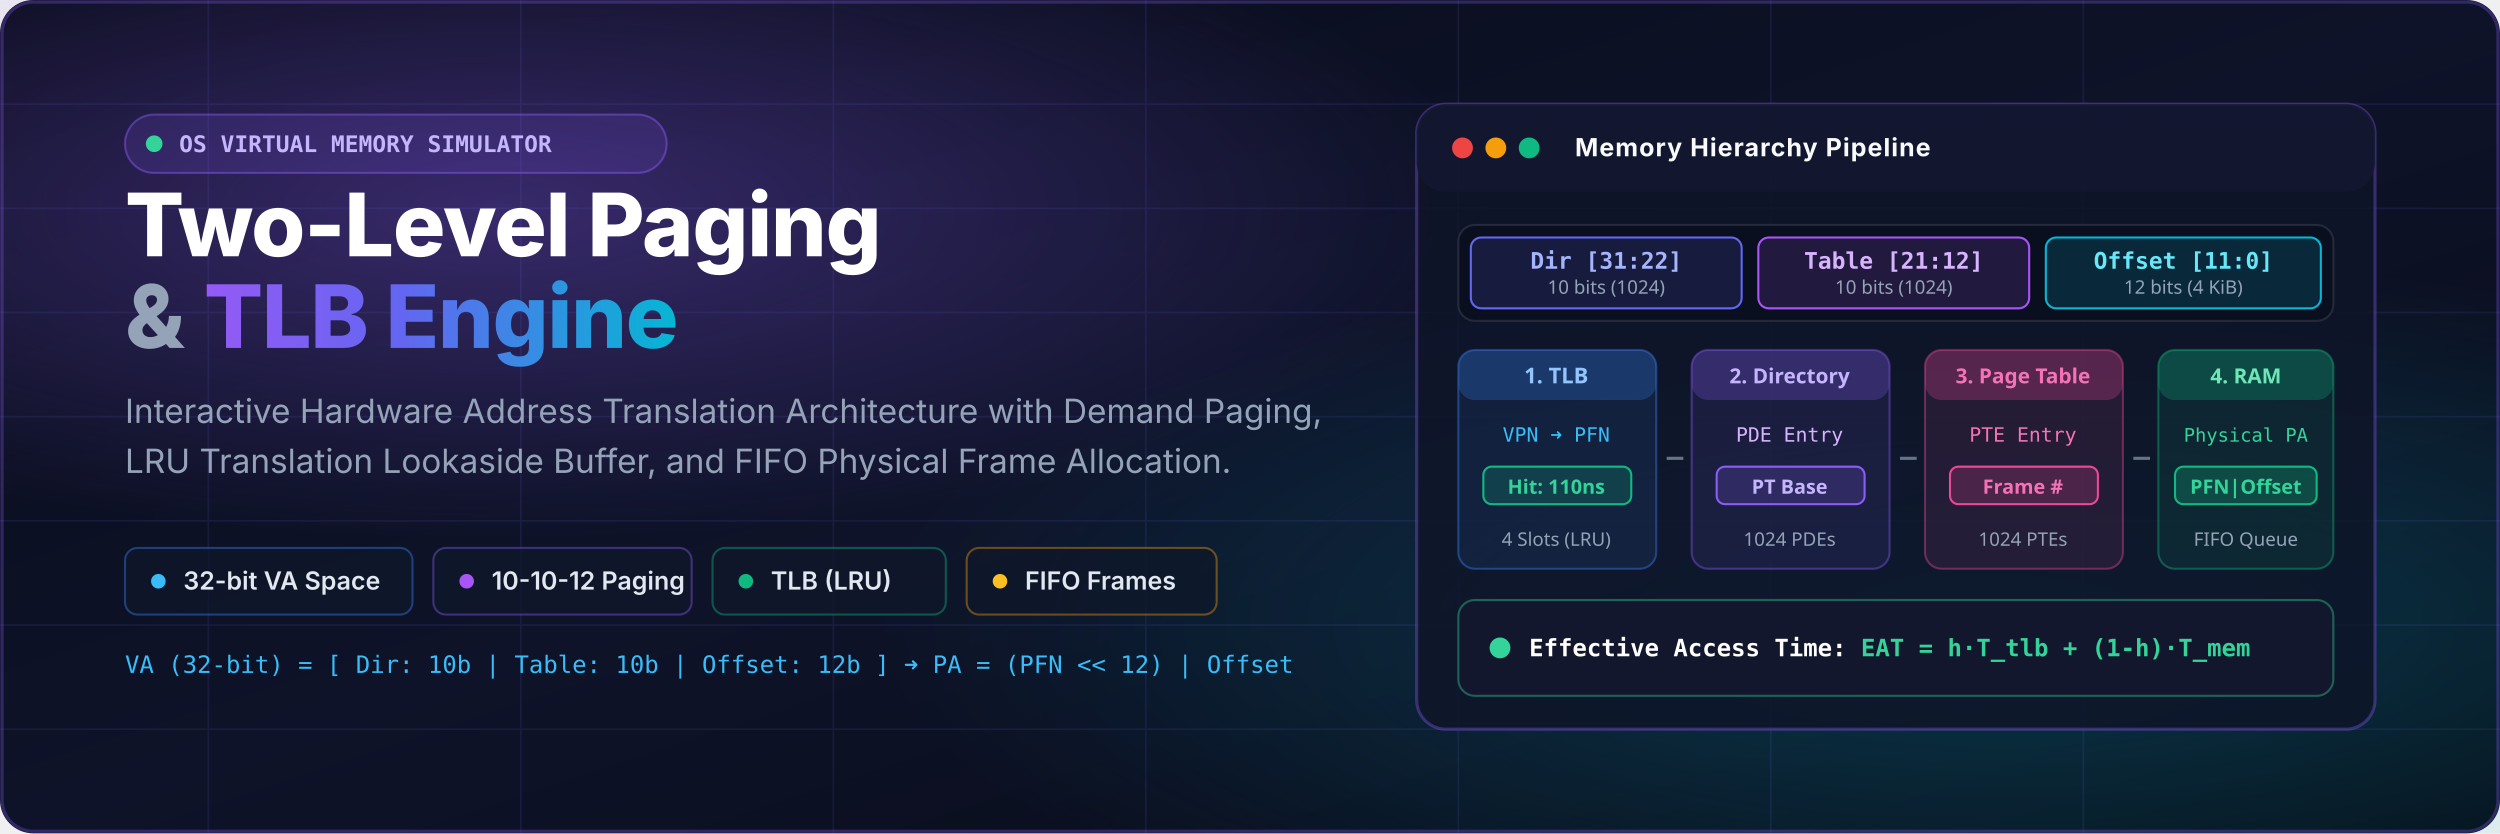
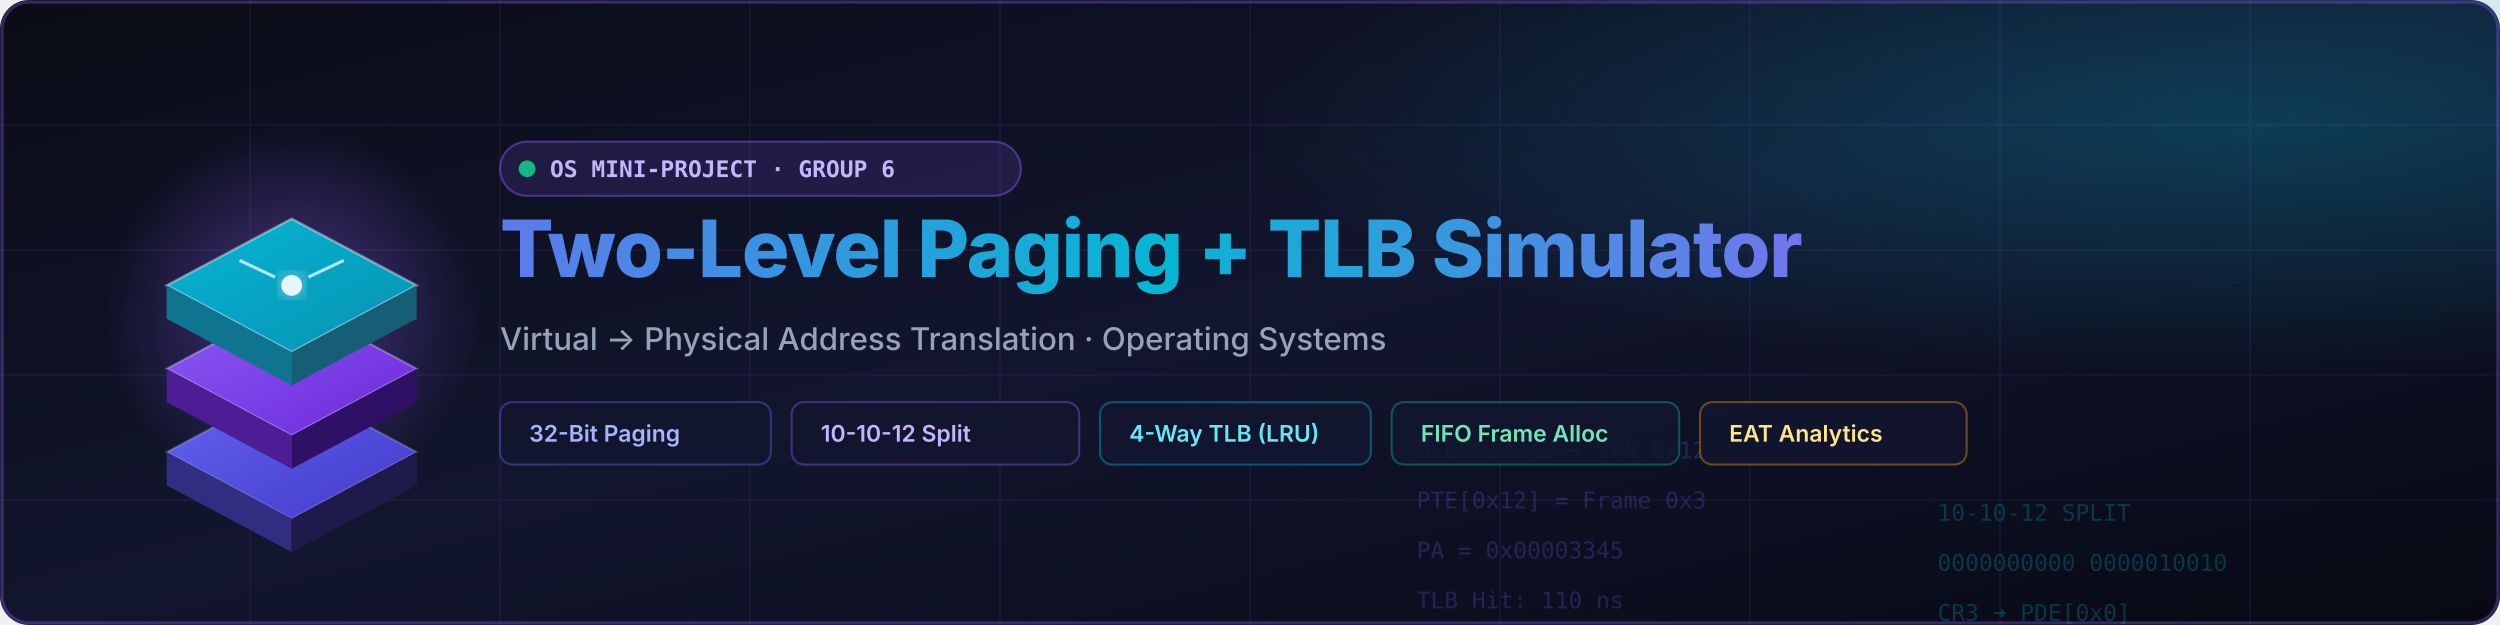
- <svg xmlns="http://www.w3.org/2000/svg" viewBox="0 0 1200 400" width="100%" height="100%">
+ <svg xmlns="http://www.w3.org/2000/svg" viewBox="0 0 1200 300" width="100%" height="100%" role="img" aria-labelledby="bannerTitle bannerDesc">
  <defs>
    <linearGradient id="bgGrad" x1="0%" y1="0%" x2="100%" y2="100%">
-       <stop offset="0%" stop-color="#080b18" />
-       <stop offset="50%" stop-color="#0e1329" />
-       <stop offset="100%" stop-color="#070a14" />
+       <stop offset="0%" stop-color="#0a0c16" />
+       <stop offset="50%" stop-color="#12162e" />
+       <stop offset="100%" stop-color="#070913" />
    </linearGradient>
-     <linearGradient id="primaryGrad" x1="0%" y1="0%" x2="100%" y2="0%">
-       <stop offset="0%" stop-color="#a855f7" />
-       <stop offset="50%" stop-color="#6366f1" />
-       <stop offset="100%" stop-color="#06b6d4" />
+     <linearGradient id="shineGrad" x1="-100%" y1="0%" x2="200%" y2="0%">
+       <stop offset="0%" stop-color="#ffffff" />
+       <stop offset="25%" stop-color="#8b5cf6" />
+       <stop offset="50%" stop-color="#06b6d4" />
+       <stop offset="75%" stop-color="#a855f7" />
+       <stop offset="100%" stop-color="#ffffff" />
+       <animate attributeName="x1" from="-100%" to="100%" dur="7s" repeatCount="indefinite" />
+       <animate attributeName="x2" from="100%" to="300%" dur="7s" repeatCount="indefinite" />
    </linearGradient>
-     <linearGradient id="tlbGrad" x1="0%" y1="0%" x2="100%" y2="100%">
-       <stop offset="0%" stop-color="#3b82f6" />
-       <stop offset="100%" stop-color="#1d4ed8" />
+     <linearGradient id="layerTop" x1="0%" y1="0%" x2="100%" y2="100%">
+       <stop offset="0%" stop-color="#06b6d4" />
+       <stop offset="100%" stop-color="#0891b2" />
    </linearGradient>
-     <linearGradient id="ptGrad" x1="0%" y1="0%" x2="100%" y2="100%">
+     <linearGradient id="layerMid" x1="0%" y1="0%" x2="100%" y2="100%">
      <stop offset="0%" stop-color="#8b5cf6" />
-       <stop offset="100%" stop-color="#581c87" />
+       <stop offset="100%" stop-color="#6d28d9" />
    </linearGradient>
-     <linearGradient id="ramGrad" x1="0%" y1="0%" x2="100%" y2="100%">
-       <stop offset="0%" stop-color="#10b981" />
-       <stop offset="100%" stop-color="#047857" />
+     <linearGradient id="layerBot" x1="0%" y1="0%" x2="100%" y2="100%">
+       <stop offset="0%" stop-color="#6366f1" />
+       <stop offset="100%" stop-color="#4338ca" />
    </linearGradient>
-     <radialGradient id="glowPurple" cx="20%" cy="25%" r="40%">
-       <stop offset="0%" stop-color="#8b5cf6" stop-opacity="0.35" />
+     <radialGradient id="logoGlow" cx="50%" cy="50%" r="50%">
+       <stop offset="0%" stop-color="#8b5cf6" stop-opacity="0.45" />
      <stop offset="100%" stop-color="#8b5cf6" stop-opacity="0" />
    </radialGradient>
-     <radialGradient id="glowCyan" cx="80%" cy="75%" r="45%">
+     <radialGradient id="cyanGlow" cx="90%" cy="20%" r="40%">
      <stop offset="0%" stop-color="#06b6d4" stop-opacity="0.25" />
      <stop offset="100%" stop-color="#06b6d4" stop-opacity="0" />
    </radialGradient>
-     <filter id="neonGlow" x="-20%" y="-20%" width="140%" height="140%">
-       <feGaussianBlur stdDeviation="8" result="blur" />
-       <feComposite in="SourceGraphic" in2="blur" operator="over" />
-     </filter>
-     <filter id="subtleGlow" x="-10%" y="-10%" width="120%" height="120%">
-       <feGaussianBlur stdDeviation="3" result="blur" />
+     <filter id="glowFilter" x="-20%" y="-20%" width="140%" height="140%">
+       <feGaussianBlur stdDeviation="6" result="blur" />
      <feComposite in="SourceGraphic" in2="blur" operator="over" />
    </filter>
  </defs>
  <style>
-     .title-text { font-family: 'Inter', -apple-system, BlinkMacSystemFont, 'Segoe UI', Roboto, sans-serif; font-weight: 800; font-size: 42px; fill: #ffffff; letter-spacing: -0.5px; }
-     .subtitle-text { font-family: 'Inter', -apple-system, BlinkMacSystemFont, 'Segoe UI', Roboto, sans-serif; font-weight: 400; font-size: 16px; fill: #94a3b8; }
-     .tag-text { font-family: 'Fira Code', 'SF Mono', Consolas, monospace; font-size: 11px; font-weight: 600; fill: #c4b5fd; }
-     .badge-label { font-family: 'Inter', sans-serif; font-size: 12px; font-weight: 600; fill: #e2e8f0; }
-     .mono-code { font-family: 'Fira Code', monospace; font-size: 11.5px; fill: #38bdf8; }
-     .card-title { font-family: 'Inter', sans-serif; font-size: 12px; font-weight: 700; fill: #f8fafc; text-transform: uppercase; letter-spacing: 0.5px; }
+     @keyframes floatLayer {
+       0%, 100% { transform: translateY(0px); }
+       50% { transform: translateY(-8px); }
+     }
+     @keyframes pulseGlow {
+       0%, 100% { opacity: 0.35; transform: scale(1); }
+       50% { opacity: 0.7; transform: scale(1.1); }
+     }
+     @keyframes driftStream {
+       0% { transform: translateY(0px); opacity: 0.15; }
+       50% { opacity: 0.3; }
+       100% { transform: translateY(-160px); opacity: 0.05; }
+     }
+     .iso-group { animation: floatLayer 4s ease-in-out infinite; transform-origin: center; }
+     .pulse-bg { animation: pulseGlow 4s ease-in-out infinite; transform-origin: 140px 150px; }
+     .stream-col { font-family: 'Fira Code', ui-monospace, monospace; font-size: 11px; fill: #6366f1; animation: driftStream 12s linear infinite; }
+     .stream-col-fast { font-family: 'Fira Code', ui-monospace, monospace; font-size: 11px; fill: #06b6d4; animation: driftStream 8s linear infinite; }
+     .main-title { font-family: 'Inter', system-ui, sans-serif; font-size: 38px; font-weight: 800; letter-spacing: -0.5px; }
+     .sub-title { font-family: 'Inter', system-ui, sans-serif; font-size: 15px; font-weight: 500; fill: #94a3b8; }
+     .badge-txt { font-family: 'Fira Code', ui-monospace, monospace; font-size: 11px; font-weight: 600; fill: #c4b5fd; }
  </style>
-   <rect width="1200" height="400" rx="16" fill="url(#bgGrad)" />
-   <rect width="1200" height="400" fill="url(#glowPurple)" />
-   <rect width="1200" height="400" fill="url(#glowCyan)" />
-   <rect x="1" y="1" width="1198" height="398" rx="15" fill="none" stroke="rgba(139, 92, 246, 0.3)" stroke-width="1.5" />
-   <g opacity="0.12" stroke="#6366f1" stroke-width="0.8">
-     <line x1="0" y1="50" x2="1200" y2="50" />
-     <line x1="0" y1="100" x2="1200" y2="100" />
-     <line x1="0" y1="150" x2="1200" y2="150" />
-     <line x1="0" y1="200" x2="1200" y2="200" />
-     <line x1="0" y1="250" x2="1200" y2="250" />
-     <line x1="0" y1="300" x2="1200" y2="300" />
-     <line x1="0" y1="350" x2="1200" y2="350" />
-     <line x1="100" y1="0" x2="100" y2="400" />
-     <line x1="250" y1="0" x2="250" y2="400" />
-     <line x1="400" y1="0" x2="400" y2="400" />
-     <line x1="550" y1="0" x2="550" y2="400" />
-     <line x1="700" y1="0" x2="700" y2="400" />
-     <line x1="850" y1="0" x2="850" y2="400" />
-     <line x1="1000" y1="0" x2="1000" y2="400" />
+   <rect width="1200" height="300" rx="14" fill="url(#bgGrad)" />
+   <rect width="1200" height="300" fill="url(#cyanGlow)" />
+   <rect x="1" y="1" width="1198" height="298" rx="13" fill="none" stroke="rgba(139, 92, 246, 0.35)" stroke-width="1.5" />
+   <g opacity="0.08" stroke="#8b5cf6" stroke-width="1">
+     <line x1="0" y1="60" x2="1200" y2="60" />
+     <line x1="0" y1="120" x2="1200" y2="120" />
+     <line x1="0" y1="180" x2="1200" y2="180" />
+     <line x1="0" y1="240" x2="1200" y2="240" />
+     <line x1="120" y1="0" x2="120" y2="300" />
+     <line x1="240" y1="0" x2="240" y2="300" />
+     <line x1="360" y1="0" x2="360" y2="300" />
+     <line x1="480" y1="0" x2="480" y2="300" />
+     <line x1="600" y1="0" x2="600" y2="300" />
+     <line x1="720" y1="0" x2="720" y2="300" />
+     <line x1="840" y1="0" x2="840" y2="300" />
+     <line x1="960" y1="0" x2="960" y2="300" />
+     <line x1="1080" y1="0" x2="1080" y2="300" />
  </g>
-   <g transform="translate(60, 55)">
-     <g transform="translate(0, 0)">
-       <rect width="260" height="28" rx="14" fill="rgba(139, 92, 246, 0.15)" stroke="rgba(139, 92, 246, 0.45)" stroke-width="1" />
-       <circle cx="14" cy="14" r="4" fill="#34d399" />
-       <text x="26" y="18" class="tag-text">OS VIRTUAL MEMORY SIMULATOR</text>
+   <g opacity="0.25">
+     <g class="stream-col" transform="translate(680, 220)">
+       <text x="0" y="0">0x00012345 ➜ VPN 0x12</text>
+       <text x="0" y="24">PTE[0x12] = Frame 0x3</text>
+       <text x="0" y="48">PA = 0x00003345</text>
+       <text x="0" y="72">TLB Hit: 110 ns</text>
+       <text x="0" y="96">0x00456789 ➜ Fault</text>
+       <text x="0" y="120">FIFO Evict VPN 0x8</text>
+       <text x="0" y="144">EAT = 4.0001 ms</text>
    </g>
-     <text x="0" y="68" class="title-text">Two-Level Paging</text>
-     <text x="0" y="112" class="title-text">
-       <tspan fill="#94a3b8">&amp; </tspan>
-       <tspan fill="url(#primaryGrad)">TLB Engine</tspan>
-     </text>
-     <text x="0" y="148" class="subtitle-text">
-       Interactive Hardware Address Translation Architecture with Demand Paging,
-     </text>
-     <text x="0" y="172" class="subtitle-text">
-       LRU Translation Lookaside Buffer, and FIFO Physical Frame Allocation.
-     </text>
-     <g transform="translate(0, 208)">
-       <g transform="translate(0, 0)">
-         <rect width="138" height="32" rx="6" fill="rgba(15, 23, 42, 0.75)" stroke="rgba(59, 130, 246, 0.4)" />
-         <circle cx="16" cy="16" r="3.5" fill="#38bdf8" />
-         <text x="28" y="20" class="badge-label">32-bit VA Space</text>
+     <g class="stream-col-fast" transform="translate(930, 250)">
+       <text x="0" y="0">10-10-12 SPLIT</text>
+       <text x="0" y="24">0000000000 0000010010</text>
+       <text x="0" y="48">CR3 ➜ PDE[0x0]</text>
+       <text x="0" y="72">PT0 Base ➜ PTE[0x12]</text>
+       <text x="0" y="96">PFN: 0x3 | Off: 0x345</text>
+       <text x="0" y="120">TLB 4-Way LRU</text>
+       <text x="0" y="144">Demand Paging 4KiB</text>
+     </g>
+   </g>
+   <g transform="translate(70, 45)">
+     <circle cx="70" cy="105" r="90" fill="url(#logoGlow)" class="pulse-bg" />
+     <g class="iso-group">
+       <g transform="translate(10, 140)">
+         <polygon points="60 0, 120 32, 60 64, 0 32" fill="url(#layerBot)" stroke="rgba(255,255,255,0.2)" stroke-width="1" />
+         <polygon points="0 32, 60 64, 60 80, 0 48" fill="#312e81" />
+         <polygon points="120 32, 60 64, 60 80, 120 48" fill="#1e1b4b" />
      </g>
-       <g transform="translate(148, 0)">
-         <rect width="124" height="32" rx="6" fill="rgba(15, 23, 42, 0.75)" stroke="rgba(139, 92, 246, 0.4)" />
-         <circle cx="16" cy="16" r="3.5" fill="#a855f7" />
-         <text x="28" y="20" class="badge-label">10-10-12 Paging</text>
+       <g transform="translate(10, 100)">
+         <polygon points="60 0, 120 32, 60 64, 0 32" fill="url(#layerMid)" stroke="rgba(255,255,255,0.3)" stroke-width="1" />
+         <polygon points="0 32, 60 64, 60 80, 0 48" fill="#4c1d95" />
+         <polygon points="120 32, 60 64, 60 80, 120 48" fill="#2e1065" />
      </g>
-       <g transform="translate(282, 0)">
-         <rect width="112" height="32" rx="6" fill="rgba(15, 23, 42, 0.75)" stroke="rgba(16, 185, 129, 0.4)" />
-         <circle cx="16" cy="16" r="3.5" fill="#10b981" />
-         <text x="28" y="20" class="badge-label">TLB (LRU)</text>
-       </g>
-       <g transform="translate(404, 0)">
-         <rect width="120" height="32" rx="6" fill="rgba(15, 23, 42, 0.75)" stroke="rgba(245, 158, 11, 0.4)" />
-         <circle cx="16" cy="16" r="3.5" fill="#fbbf24" />
-         <text x="28" y="20" class="badge-label">FIFO Frames</text>
+       <g transform="translate(10, 60)">
+         <polygon points="60 0, 120 32, 60 64, 0 32" fill="url(#layerTop)" stroke="rgba(255,255,255,0.4)" stroke-width="1.2" />
+         <polygon points="0 32, 60 64, 60 80, 0 48" fill="#0e7490" />
+         <polygon points="120 32, 60 64, 60 80, 120 48" fill="#155e75" />
+         <circle cx="60" cy="32" r="5" fill="#ffffff" opacity="0.9" filter="url(#glowFilter)" />
+         <line x1="35" y1="20" x2="52" y2="28" stroke="#ffffff" stroke-width="1.5" opacity="0.7" />
+         <line x1="85" y1="20" x2="68" y2="28" stroke="#ffffff" stroke-width="1.5" opacity="0.7" />
      </g>
    </g>
-     <g transform="translate(0, 268)">
-       <text x="0" y="0" class="mono-code">VA (32-bit) = [ Dir: 10b | Table: 10b | Offset: 12b ]  ➜  PA = (PFN &lt;&lt; 12) | Offset</text>
+   </g>
+   <g transform="translate(240, 68)">
+     <g transform="translate(0, 0)">
+       <rect width="250" height="26" rx="13" fill="rgba(139, 92, 246, 0.15)" stroke="rgba(139, 92, 246, 0.45)" stroke-width="1" />
+       <circle cx="13" cy="13" r="4" fill="#10b981">
+         <animate attributeName="opacity" values="1;0.4;1" dur="2s" repeatCount="indefinite" />
+       </circle>
+       <text x="24" y="17" class="badge-txt">OS MINI-PROJECT · GROUP 6</text>
    </g>
-   </g>
-   <g transform="translate(680, 50)">
-     <rect width="460" height="300" rx="14" fill="rgba(15, 20, 40, 0.85)" stroke="rgba(139, 92, 246, 0.35)" stroke-width="1.5" />
-     <rect x="0" y="0" width="460" height="42" rx="14" fill="rgba(19, 24, 48, 0.9)" />
-     <circle cx="22" cy="21" r="5" fill="#ef4444" />
-     <circle cx="38" cy="21" r="5" fill="#f59e0b" />
-     <circle cx="54" cy="21" r="5" fill="#10b981" />
-     <text x="76" y="25" class="card-title">Memory Hierarchy Pipeline</text>
-     <g transform="translate(20, 58)">
-       <rect width="420" height="46" rx="8" fill="rgba(11, 15, 30, 0.9)" stroke="rgba(255, 255, 255, 0.1)" />
-       <rect x="6" y="6" width="130" height="34" rx="5" fill="rgba(99, 102, 241, 0.15)" stroke="#6366f1" stroke-width="1" />
-       <text x="71" y="21" text-anchor="middle" font-family="'Fira Code', monospace" font-size="11" font-weight="700" fill="#a5b4fc">Dir [31:22]</text>
-       <text x="71" y="33" text-anchor="middle" font-family="sans-serif" font-size="9" fill="#94a3b8">10 bits (1024)</text>
-       <rect x="144" y="6" width="130" height="34" rx="5" fill="rgba(168, 85, 247, 0.15)" stroke="#a855f7" stroke-width="1" />
-       <text x="209" y="21" text-anchor="middle" font-family="'Fira Code', monospace" font-size="11" font-weight="700" fill="#d8b4fe">Table [21:12]</text>
-       <text x="209" y="33" text-anchor="middle" font-family="sans-serif" font-size="9" fill="#94a3b8">10 bits (1024)</text>
-       <rect x="282" y="6" width="132" height="34" rx="5" fill="rgba(6, 182, 212, 0.15)" stroke="#06b6d4" stroke-width="1" />
-       <text x="348" y="21" text-anchor="middle" font-family="'Fira Code', monospace" font-size="11" font-weight="700" fill="#67e8f9">Offset [11:0]</text>
-       <text x="348" y="33" text-anchor="middle" font-family="sans-serif" font-size="9" fill="#94a3b8">12 bits (4 KiB)</text>
-     </g>
-     <g transform="translate(20, 118)">
+     <text x="0" y="65" class="main-title" fill="url(#shineGrad)">Two-Level Paging + TLB Simulator</text>
+     <text x="0" y="100" class="sub-title">Virtual → Physical Address Translation · Operating Systems</text>
+     <g transform="translate(0, 125)">
      <g transform="translate(0, 0)">
-         <rect width="95" height="105" rx="8" fill="rgba(59, 130, 246, 0.1)" stroke="rgba(59, 130, 246, 0.4)" />
-         <rect x="0" y="0" width="95" height="24" rx="8" fill="rgba(59, 130, 246, 0.25)" />
-         <text x="47" y="16" text-anchor="middle" font-family="sans-serif" font-size="10.5" font-weight="700" fill="#93c5fd">1. TLB</text>
-         <text x="47" y="44" text-anchor="middle" font-family="'Fira Code', monospace" font-size="9.5" fill="#38bdf8">VPN ➜ PFN</text>
-         <rect x="12" y="56" width="71" height="18" rx="4" fill="rgba(16, 185, 129, 0.2)" stroke="#10b981" />
-         <text x="47" y="69" text-anchor="middle" font-family="sans-serif" font-size="9.5" font-weight="700" fill="#34d399">Hit: 110ns</text>
-         <text x="47" y="94" text-anchor="middle" font-family="sans-serif" font-size="9" fill="#94a3b8">4 Slots (LRU)</text>
+         <rect width="130" height="30" rx="6" fill="rgba(18, 22, 46, 0.85)" stroke="rgba(99, 102, 241, 0.4)" />
+         <text x="14" y="19" font-family="'Inter', sans-serif" font-size="11" font-weight="600" fill="#a5b4fc">32-Bit Paging</text>
      </g>
-       <path d="M 100 52 L 108 52" stroke="#64748b" stroke-width="1.5" marker-end="url(#arrow)" />
-       <g transform="translate(112, 0)">
-         <rect width="95" height="105" rx="8" fill="rgba(139, 92, 246, 0.1)" stroke="rgba(139, 92, 246, 0.4)" />
-         <rect x="0" y="0" width="95" height="24" rx="8" fill="rgba(139, 92, 246, 0.25)" />
-         <text x="47" y="16" text-anchor="middle" font-family="sans-serif" font-size="10" font-weight="700" fill="#c4b5fd">2. Directory</text>
-         <text x="47" y="44" text-anchor="middle" font-family="'Fira Code', monospace" font-size="9.5" fill="#d8b4fe">PDE Entry</text>
-         <rect x="12" y="56" width="71" height="18" rx="4" fill="rgba(139, 92, 246, 0.2)" stroke="#8b5cf6" />
-         <text x="47" y="69" text-anchor="middle" font-family="sans-serif" font-size="9.5" font-weight="700" fill="#c4b5fd">PT Base</text>
-         <text x="47" y="94" text-anchor="middle" font-family="sans-serif" font-size="9" fill="#94a3b8">1024 PDEs</text>
+       <g transform="translate(140, 0)">
+         <rect width="138" height="30" rx="6" fill="rgba(18, 22, 46, 0.85)" stroke="rgba(139, 92, 246, 0.4)" />
+         <text x="14" y="19" font-family="'Inter', sans-serif" font-size="11" font-weight="600" fill="#c4b5fd">10-10-12 Split</text>
      </g>
-       <path d="M 212 52 L 220 52" stroke="#64748b" stroke-width="1.5" />
-       <g transform="translate(224, 0)">
-         <rect width="95" height="105" rx="8" fill="rgba(236, 72, 153, 0.1)" stroke="rgba(236, 72, 153, 0.4)" />
-         <rect x="0" y="0" width="95" height="24" rx="8" fill="rgba(236, 72, 153, 0.25)" />
-         <text x="47" y="16" text-anchor="middle" font-family="sans-serif" font-size="10" font-weight="700" fill="#f472b6">3. Page Table</text>
-         <text x="47" y="44" text-anchor="middle" font-family="'Fira Code', monospace" font-size="9.5" fill="#f472b6">PTE Entry</text>
-         <rect x="12" y="56" width="71" height="18" rx="4" fill="rgba(236, 72, 153, 0.2)" stroke="#ec4899" />
-         <text x="47" y="69" text-anchor="middle" font-family="sans-serif" font-size="9.5" font-weight="700" fill="#f472b6">Frame #</text>
-         <text x="47" y="94" text-anchor="middle" font-family="sans-serif" font-size="9" fill="#94a3b8">1024 PTEs</text>
+       <g transform="translate(288, 0)">
+         <rect width="130" height="30" rx="6" fill="rgba(18, 22, 46, 0.85)" stroke="rgba(6, 182, 212, 0.4)" />
+         <text x="14" y="19" font-family="'Inter', sans-serif" font-size="11" font-weight="600" fill="#67e8f9">4-Way TLB (LRU)</text>
      </g>
-       <path d="M 324 52 L 332 52" stroke="#64748b" stroke-width="1.5" />
-       <g transform="translate(336, 0)">
-         <rect width="84" height="105" rx="8" fill="rgba(16, 185, 129, 0.1)" stroke="rgba(16, 185, 129, 0.4)" />
-         <rect x="0" y="0" width="84" height="24" rx="8" fill="rgba(16, 185, 129, 0.25)" />
-         <text x="42" y="16" text-anchor="middle" font-family="sans-serif" font-size="10" font-weight="700" fill="#6ee7b7">4. RAM</text>
-         <text x="42" y="44" text-anchor="middle" font-family="'Fira Code', monospace" font-size="9" fill="#34d399">Physical PA</text>
-         <rect x="8" y="56" width="68" height="18" rx="4" fill="rgba(16, 185, 129, 0.25)" stroke="#10b981" />
-         <text x="42" y="69" text-anchor="middle" font-family="sans-serif" font-size="9.5" font-weight="700" fill="#34d399">PFN|Offset</text>
-         <text x="42" y="94" text-anchor="middle" font-family="sans-serif" font-size="9" fill="#94a3b8">FIFO Queue</text>
+       <g transform="translate(428, 0)">
+         <rect width="138" height="30" rx="6" fill="rgba(18, 22, 46, 0.85)" stroke="rgba(16, 185, 129, 0.4)" />
+         <text x="14" y="19" font-family="'Inter', sans-serif" font-size="11" font-weight="600" fill="#6ee7b7">FIFO Frame Alloc</text>
      </g>
-     </g>
-     <g transform="translate(20, 238)">
-       <rect width="420" height="46" rx="8" fill="rgba(18, 24, 46, 0.95)" stroke="rgba(52, 211, 153, 0.4)" />
-       <circle cx="20" cy="23" r="5" fill="#34d399" />
-       <text x="34" y="27" font-family="'Fira Code', monospace" font-size="11.5" font-weight="700" fill="#ffffff">
-         Effective Access Time: <tspan fill="#34d399">EAT = h·T_tlb + (1-h)·T_mem</tspan>
-       </text>
+       <g transform="translate(576, 0)">
+         <rect width="128" height="30" rx="6" fill="rgba(18, 22, 46, 0.85)" stroke="rgba(245, 158, 11, 0.4)" />
+         <text x="14" y="19" font-family="'Inter', sans-serif" font-size="11" font-weight="600" fill="#fde68a">EAT Analytics</text>
+       </g>
    </g>
  </g>
</svg>
